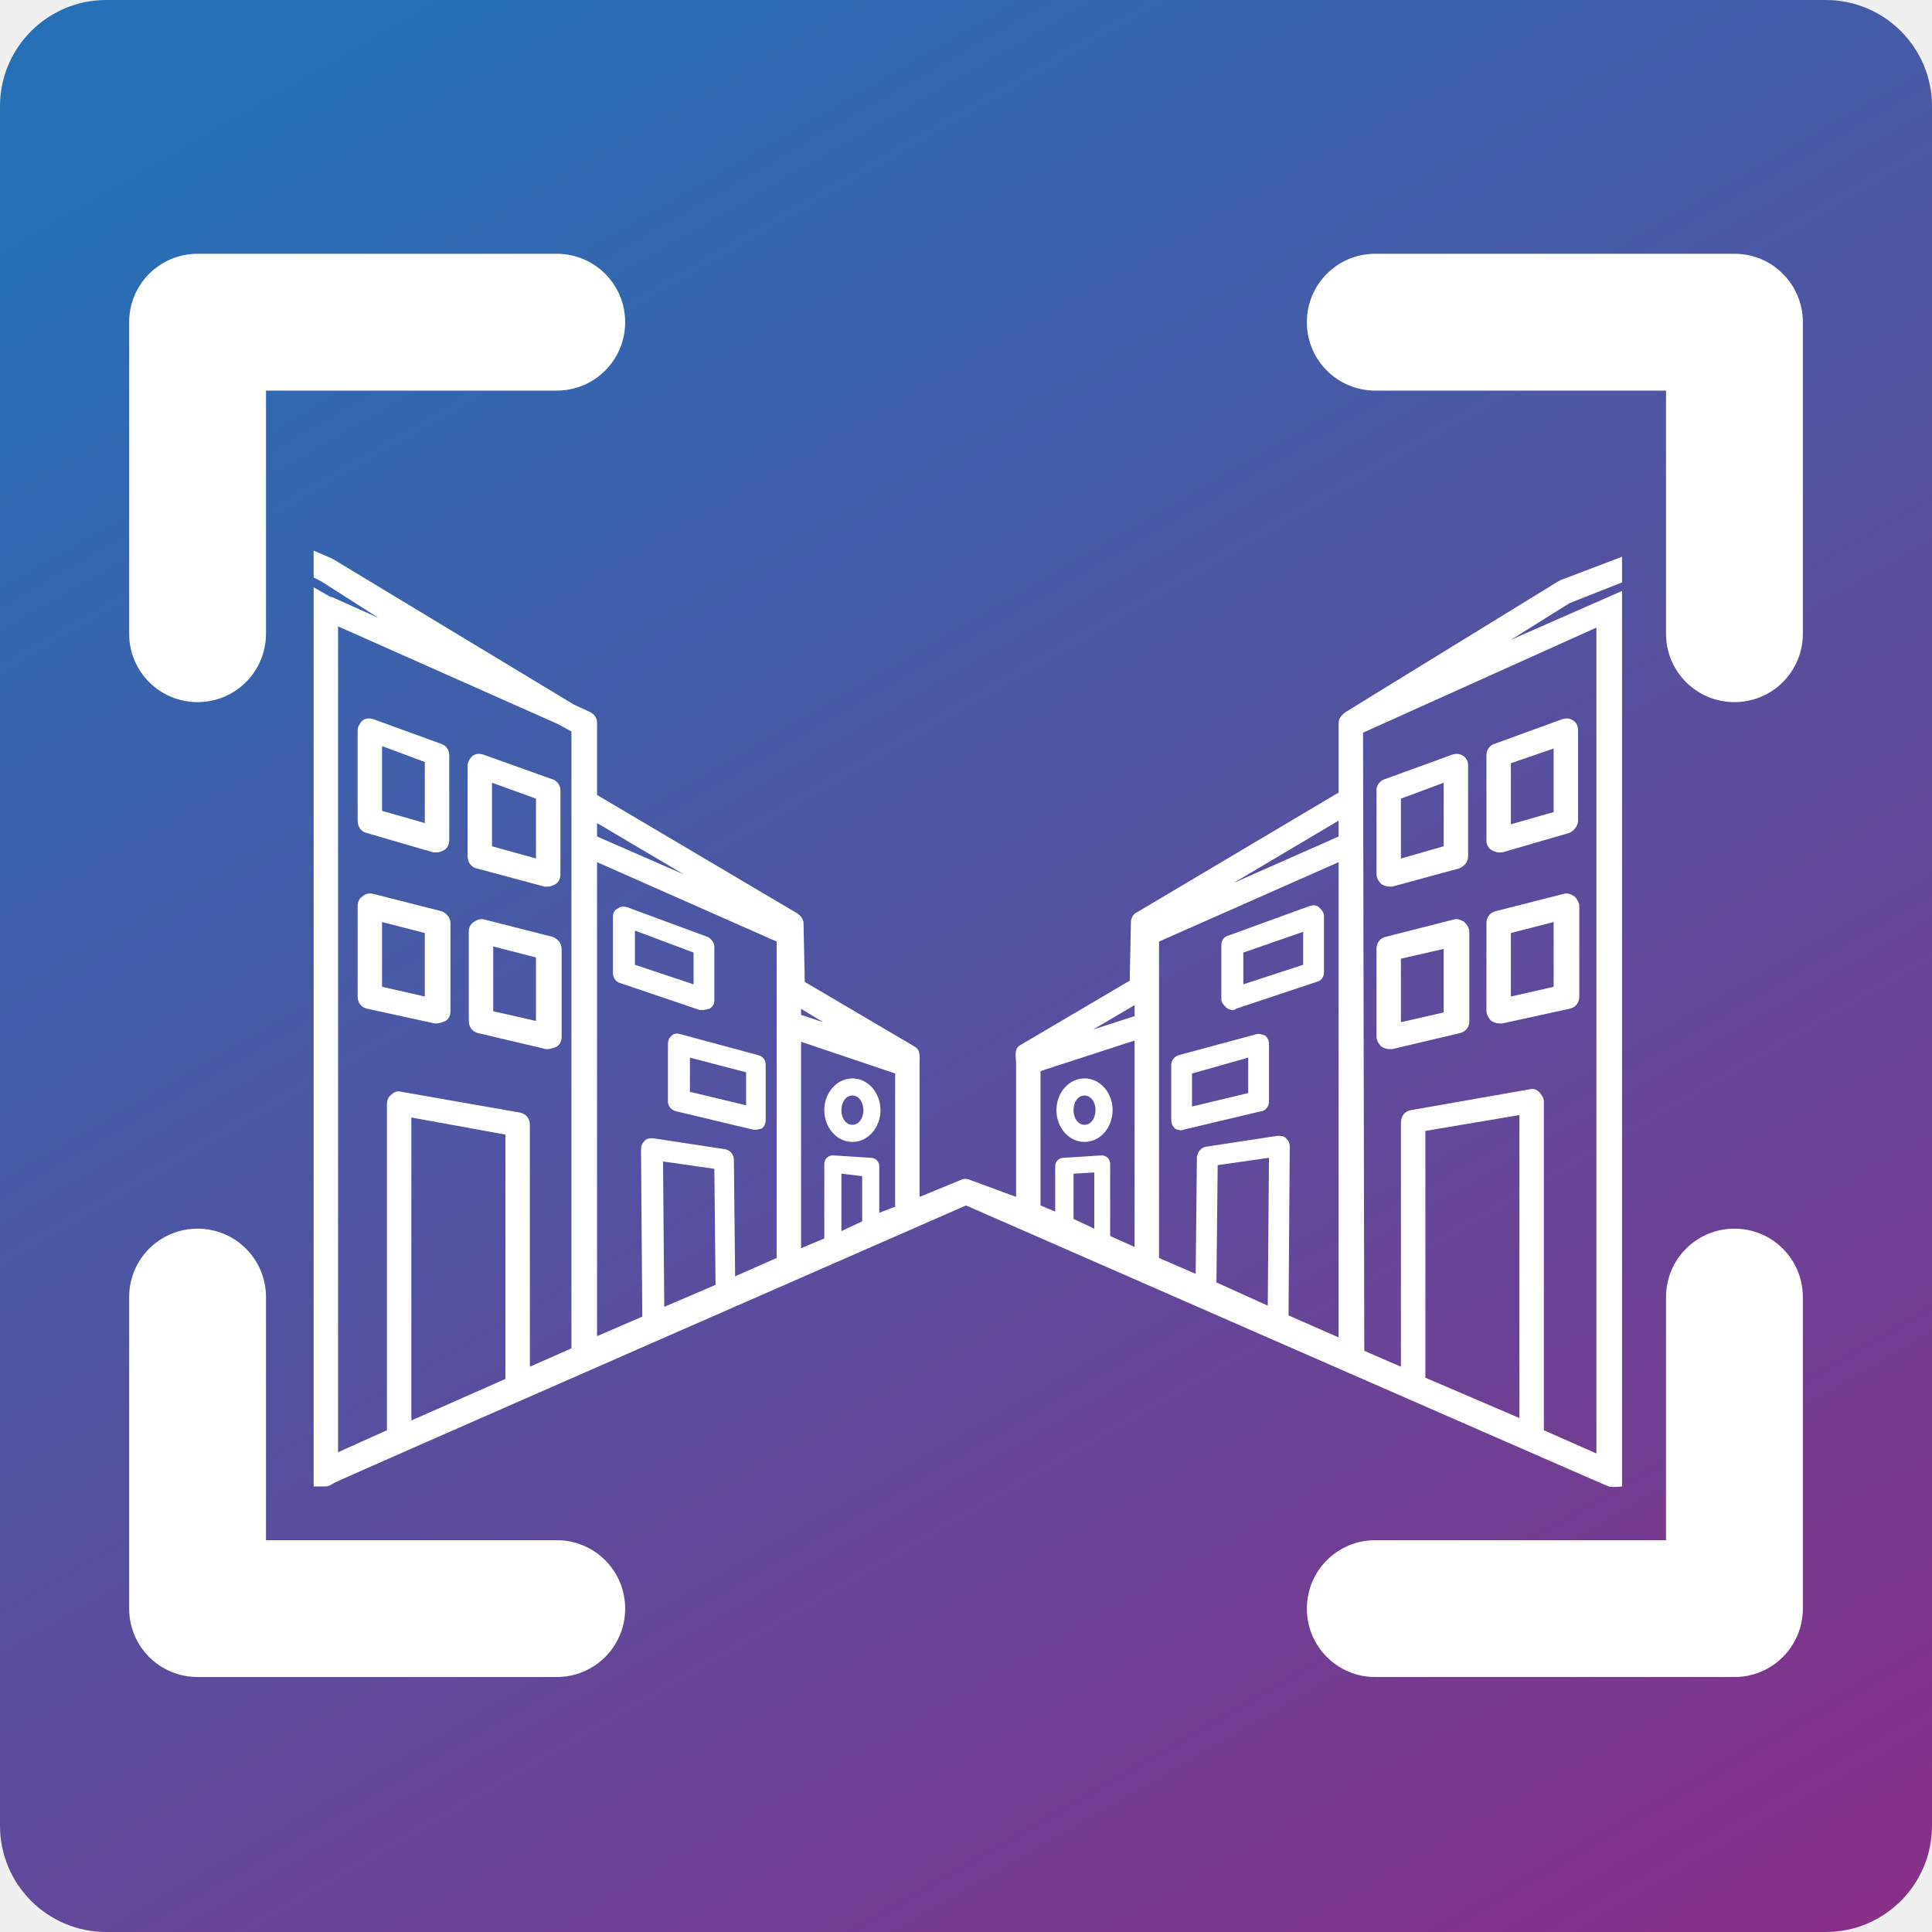
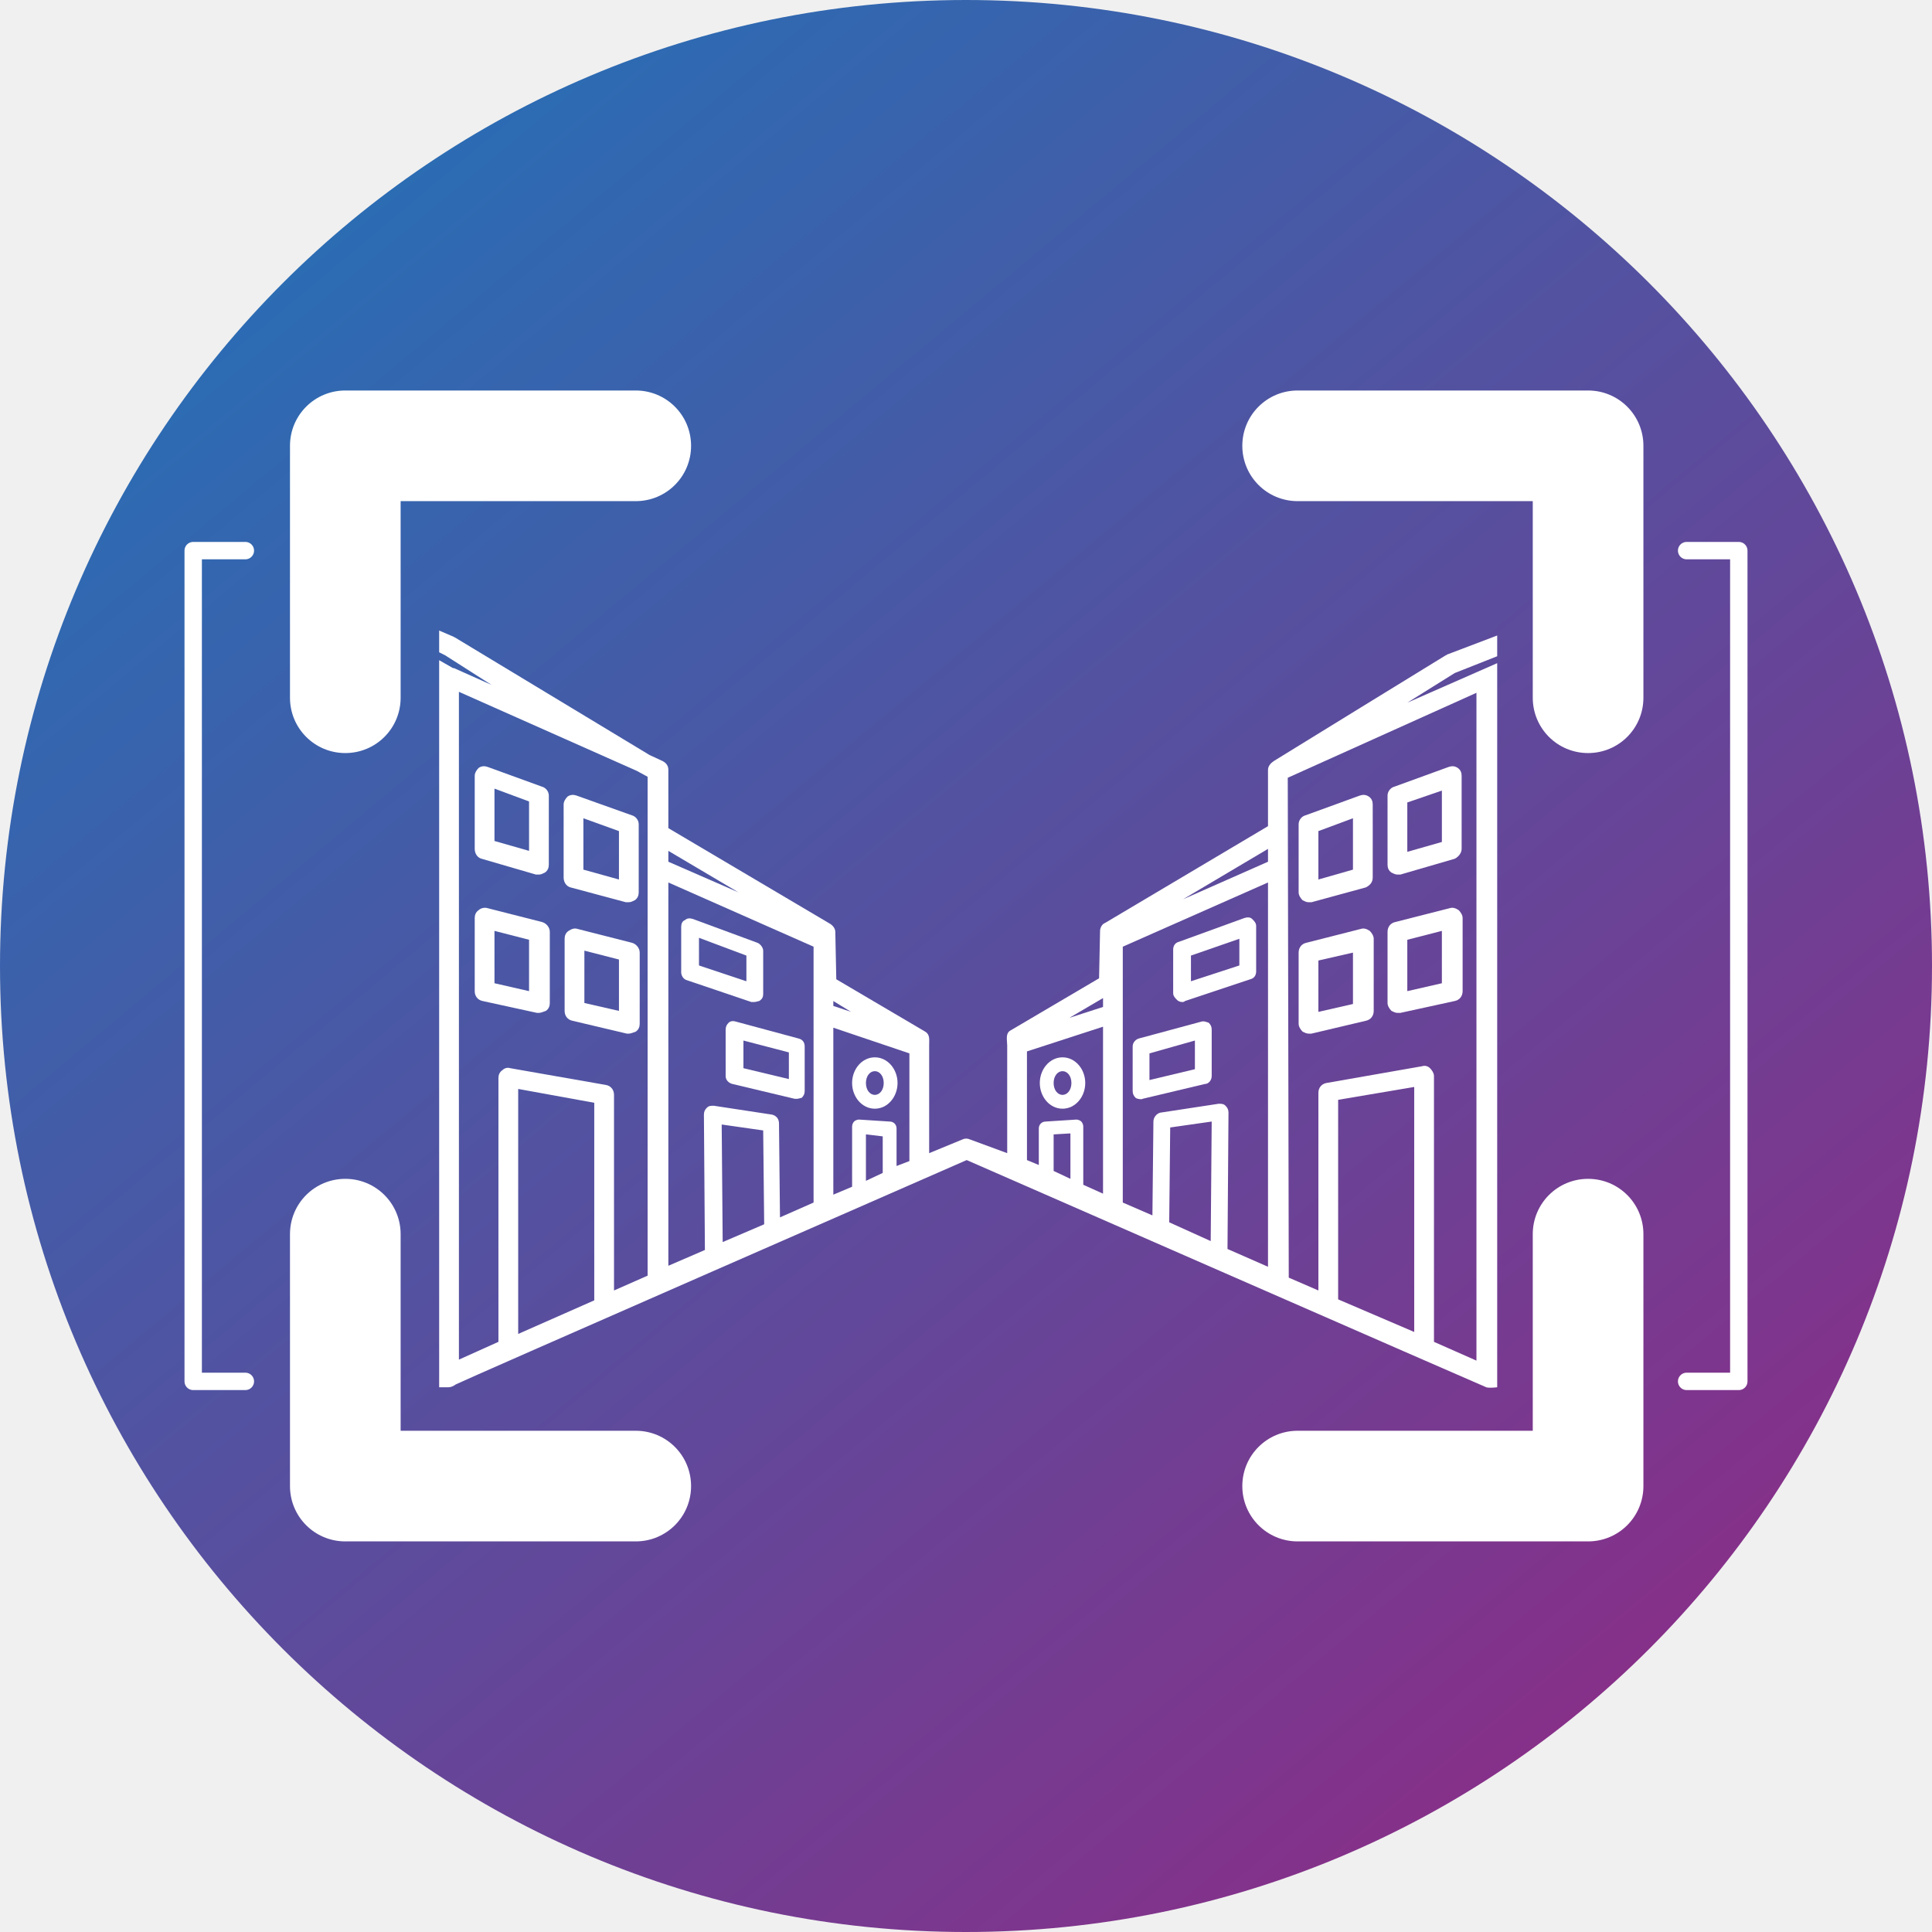
<svg xmlns="http://www.w3.org/2000/svg" width="30" height="30" viewBox="0 0 30 30" fill="none">
  <defs>
-     <linearGradient id="panoramaxGradient" gradientUnits="userSpaceOnUse" x1="41.264" y1="25.877" x2="21.286" y2="-8.727">
+     <linearGradient id="panoramaxGradient" gradientUnits="userSpaceOnUse" x1="27.000" y1="28.500" x2="4.500" y2="1.500">
      <stop offset="0" stop-color="#8F2A85" />
      <stop offset="1" stop-color="#2570B6" />
    </linearGradient>
  </defs>
-   <rect width="30" height="30" rx="1.65" fill="url(#panoramaxGradient)" />
-   <g transform="matrix(0.028601 0 0 0.028601 0 2.35)" fill="#FFFFFF">
+   <circle cx="15" cy="15" r="15" fill="url(#panoramaxGradient)" />
+   <path d="M3.810,8.550H3.000V21.450H3.810" stroke="#FFFFFF" stroke-width="0.270" stroke-linecap="round" stroke-linejoin="round" fill="none" />
+   <path d="M26.190,8.550H27.000V21.450H26.190" stroke="#FFFFFF" stroke-width="0.270" stroke-linecap="round" stroke-linejoin="round" fill="none" />
+   <g transform="matrix(0.023128 0 0 0.023128 2.8811 4.7775)" fill="#FFFFFF">
    <path d="m 237.266,380.612 c -0.663,0 -1.327,0 -1.99,0 L 198.797,369.999 c -2.653,-0.663 -4.643,-3.316 -4.643,-6.633 V 314.285 c 0,-1.99 1.327,-3.98 2.653,-5.306 1.99,-1.327 3.98,-1.327 5.969,-0.663 l 36.48,13.265 c 2.653,0.663 4.643,3.316 4.643,5.969 v 46.429 c 0,1.99 -0.663,3.98 -2.653,5.306 -1.327,0.663 -2.653,1.327 -3.98,1.327 z m -29.847,-22.551 23.214,6.633 v -33.163 l -23.214,-8.622 z" />
    <path d="m 237.266,473.469 c -0.663,0 -0.663,0 -1.327,0 l -36.48,-7.959 c -3.316,-0.663 -5.306,-3.316 -5.306,-6.633 v -49.082 c 0,-1.99 0.663,-3.98 2.653,-5.306 1.327,-1.327 3.98,-1.99 5.969,-1.327 l 36.48,9.286 c 2.653,0.663 5.306,3.316 5.306,6.633 v 47.755 c 0,1.99 -0.663,3.98 -2.653,5.306 -1.99,0.663 -3.316,1.327 -4.643,1.327 z m -29.847,-19.898 23.214,5.306 v -34.49 l -23.214,-5.969 z" />
    <path d="m 297.624,487.398 c -0.663,0 -1.327,0 -1.327,0 l -36.48,-8.622 c -3.316,-0.663 -5.306,-3.316 -5.306,-6.633 v -48.419 c 0,-1.99 0.663,-3.98 2.653,-5.306 1.99,-1.327 3.98,-1.99 5.969,-1.327 l 36.48,9.286 c 2.653,0.663 5.306,3.316 5.306,6.633 v 47.755 c 0,1.99 -0.663,3.98 -2.653,5.306 -1.99,0.663 -3.316,1.327 -4.643,1.327 z m -29.847,-20.561 23.214,5.306 v -34.49 l -23.214,-5.969 z" />
    <path d="m 381.859,466.173 c -0.663,0 -1.327,0 -1.99,0 l -43.112,-14.592 c -2.653,-0.663 -3.98,-3.316 -3.98,-5.306 v -30.51 c 0,-1.99 0.663,-3.98 2.653,-4.643 1.327,-1.327 3.316,-1.327 5.306,-0.663 l 43.112,15.918 c 1.99,0.663 3.98,3.316 3.98,5.306 v 29.184 c 0,1.99 -0.663,3.316 -2.653,4.643 -0.663,0 -1.99,0.663 -3.316,0.663 z m -37.143,-24.541 31.837,10.612 V 435 l -31.837,-11.939 z" />
    <path d="m 410.379,531.174 c -0.663,0 -0.663,0 -1.327,0 l -41.786,-9.949 c -2.653,-0.663 -4.643,-2.653 -4.643,-5.306 v -31.174 c 0,-1.99 0.663,-3.316 1.99,-4.643 1.327,-1.327 3.316,-1.327 5.306,-0.663 l 41.786,11.276 c 2.653,0.663 3.98,2.653 3.98,5.306 v 29.847 c 0,1.99 -0.663,3.316 -1.99,4.643 -0.663,0 -1.99,0.663 -3.316,0.663 z m -35.816,-20.561 30.51,7.296 v -17.908 l -30.51,-7.959 z" />
    <path d="m 297.624,399.183 c -0.663,0 -1.327,0 -1.99,0 l -37.143,-9.949 c -2.653,-0.663 -4.643,-3.316 -4.643,-6.633 v -49.082 c 0,-1.99 1.327,-3.98 2.653,-5.306 1.99,-1.327 3.98,-1.327 5.969,-0.663 l 37.143,13.265 c 2.653,0.663 4.643,3.316 4.643,5.969 v 45.765 c 0,1.99 -0.663,3.98 -2.653,5.306 -1.327,0.663 -2.653,1.327 -3.98,1.327 z m -30.51,-21.888 23.878,6.633 v -32.5 l -23.878,-8.622 z" />
    <path d="m 462.777,537.806 c -8.622,0 -15.255,-7.959 -15.255,-17.245 0,-9.286 6.633,-17.245 15.255,-17.245 8.622,0 15.255,7.959 15.255,17.245 0,9.286 -6.633,17.245 -15.255,17.245 z m 0,-25.204 c -3.316,0 -5.969,3.316 -5.969,7.959 0,4.643 2.653,7.959 5.969,7.959 3.316,0 5.969,-3.316 5.969,-7.959 0,-4.643 -2.653,-7.959 -5.969,-7.959 z" />
    <path d="m 813.646,380.612 c -1.327,0 -2.653,-0.663 -3.98,-1.327 -1.99,-1.327 -2.653,-3.316 -2.653,-5.306 v -46.429 c 0,-2.653 1.99,-5.306 4.643,-5.969 l 36.48,-13.265 c 1.99,-0.663 3.98,-0.663 5.969,0.663 1.99,1.327 2.653,3.316 2.653,5.306 v 49.082 c 0,2.653 -1.99,5.306 -4.643,6.633 l -36.48,10.612 c -0.663,0 -1.327,0 -1.99,0 z m 6.633,-48.419 v 33.163 l 23.214,-6.633 v -34.49 z" />
    <path d="m 813.646,473.469 c -1.327,0 -2.653,-0.663 -3.98,-1.327 -1.327,-1.327 -2.653,-3.316 -2.653,-5.306 v -47.755 c 0,-3.316 1.99,-5.969 5.306,-6.633 l 36.48,-9.286 c 1.99,-0.663 3.98,0 5.969,1.327 1.327,1.327 2.653,3.316 2.653,5.306 v 49.082 c 0,3.316 -1.99,5.969 -5.306,6.633 l -36.48,7.959 c -1.327,0 -1.327,0 -1.99,0 z m 6.633,-49.082 v 34.49 l 23.214,-5.306 v -35.153 z" />
    <path d="m 753.952,487.398 c -1.327,0 -2.653,-0.663 -3.98,-1.327 -1.327,-1.327 -2.653,-3.316 -2.653,-5.306 V 433.01 c 0,-3.316 1.99,-5.969 5.306,-6.633 l 36.48,-9.286 c 1.99,-0.663 3.98,0 5.969,1.327 1.327,1.327 2.653,3.316 2.653,5.306 v 48.419 c 0,3.316 -1.99,5.969 -5.306,6.633 l -36.48,8.622 c -0.663,0 -1.327,0 -1.99,0 z m 6.633,-49.082 v 34.49 l 23.214,-5.306 V 433.01 Z" />
    <path d="m 669.054,466.173 c -1.327,0 -2.653,-0.663 -3.316,-1.327 -1.327,-1.327 -2.653,-2.653 -2.653,-4.643 V 431.02 c 0,-2.653 1.327,-4.643 3.98,-5.306 l 43.776,-15.918 c 1.99,-0.663 3.98,-0.663 5.306,0.663 1.327,1.327 2.653,2.653 2.653,4.643 v 30.51 c 0,2.653 -1.327,4.643 -3.98,5.306 l -43.776,14.592 c -0.663,0.663 -1.327,0.663 -1.99,0.663 z m 5.969,-31.174 v 17.245 l 32.5,-10.612 v -17.908 z" />
    <path d="m 637.88,530.51 c -1.327,-1.327 -1.99,-2.653 -1.99,-4.643 v -29.847 c 0,-2.653 1.99,-4.643 3.98,-5.306 l 41.786,-11.276 c 1.99,-0.663 3.316,0 5.306,0.663 1.327,1.327 1.99,2.653 1.99,4.643 v 31.174 c 0,2.653 -1.99,5.306 -4.643,5.306 l -41.786,9.949 c -0.663,0.663 -3.98,0 -4.643,-0.663 z m 9.286,-29.847 v 17.908 l 30.51,-7.296 v -19.235 z" />
    <path d="m 753.952,399.183 c -1.327,0 -2.653,-0.663 -3.98,-1.327 -1.327,-1.327 -2.653,-3.316 -2.653,-5.306 v -45.765 c 0,-2.653 1.99,-5.306 4.643,-5.969 l 36.48,-13.265 c 1.99,-0.663 3.98,-0.663 5.969,0.663 1.99,1.327 2.653,3.316 2.653,5.306 v 49.082 c 0,3.316 -1.99,5.306 -4.643,6.633 l -36.48,9.949 c -0.663,0 -1.327,0 -1.99,0 z m 6.633,-47.755 v 32.5 l 23.214,-6.633 v -34.49 z" />
    <path d="m 588.798,537.806 c -8.622,0 -15.255,-7.959 -15.255,-17.245 0,-9.286 6.633,-17.245 15.255,-17.245 8.622,0 15.255,7.959 15.255,17.245 0,9.286 -6.633,17.245 -15.255,17.245 z m 0,-25.204 c -3.316,0 -5.969,3.316 -5.969,7.959 0,4.643 2.653,7.959 5.969,7.959 3.316,0 5.969,-3.316 5.969,-7.959 0,-4.643 -2.653,-7.959 -5.969,-7.959 z" />
    <path d="M 880.636,234.03 V 220.101 l -33.163,12.602 c -0.663,0 -0.663,0.663 -1.327,0.663 0,0 -113.419,69.643 -115.409,70.97 -1.99,1.327 -3.98,3.316 -3.98,5.969 v 37.806 l -109.439,65 c -1.99,0.663 -3.316,3.316 -3.316,5.306 l -0.663,31.837 -59.694,35.153 c -3.316,1.99 -1.99,6.633 -1.99,9.949 0,3.316 0,72.296 0,72.296 L 526.451,558.367 c -1.327,-0.663 -3.316,-0.663 -4.643,0 l -22.551,9.286 c 0,0 0,-71.633 0,-72.296 0,-3.98 0.663,-7.296 -2.653,-9.286 l -59.694,-35.153 -0.663,-31.837 c 0,-1.99 -1.327,-3.98 -3.316,-5.306 L 324.154,349.438 v -39.133 c 0,-2.653 -1.327,-4.643 -3.98,-5.969 l -8.622,-3.98 -130.664,-78.929 c -0.663,0 -0.663,-0.663 -1.327,-0.663 l -9.286,-3.98 v 14.592 l 3.98,1.99 31.174,19.898 -25.204,-11.276 c -0.663,0 -0.663,0 -0.663,0 l -9.286,-5.306 v 15.918 458.981 13.265 h 5.969 c 1.99,0 3.316,-0.663 5.306,-1.99 1.99,-1.327 342.909,-150.562 342.909,-150.562 0,0 346.889,151.888 348.879,152.552 1.99,0.663 7.296,0 7.296,0 V 711.582 252.601 238.672 l -60.357,26.531 31.837,-19.898 z M 274.409,666.48 223.338,689.031 V 524.541 l 51.072,9.286 z m 35.816,-290.511 v 273.93 l -22.551,9.949 V 528.52 c 0,-3.316 -1.99,-5.969 -5.306,-6.633 l -64.337,-11.276 c -1.99,-0.663 -3.98,0 -5.306,1.327 -1.99,1.327 -2.653,3.316 -2.653,5.306 v 177.092 l -26.531,11.939 V 257.907 l 119.388,53.061 7.296,3.98 z m 13.929,-11.276 47.092,27.857 -47.092,-20.561 z m 35.816,183.725 27.857,3.98 0.663,63.01 -27.857,11.939 z m 61.684,-76.939 c 0,0.663 0,1.99 0,2.653 v 126.684 l -22.551,9.949 -0.663,-63.01 c 0,-3.316 -1.99,-5.306 -4.643,-5.969 l -39.133,-5.969 c -1.99,0 -3.316,0 -4.643,1.327 -1.327,1.327 -1.99,2.653 -1.99,4.643 l 0.663,90.868 -24.541,10.612 V 385.918 l 97.5,43.112 z m 13.265,-5.969 11.939,7.296 -11.939,-3.98 z m 33.163,115.409 -11.276,5.306 v -31.174 l 11.276,1.327 z m 17.908,-7.959 -8.622,3.316 v -25.204 c 0,-2.653 -1.99,-4.643 -4.643,-4.643 l -20.561,-1.327 c -1.327,0 -2.653,0.663 -3.316,1.327 -0.663,0.663 -1.327,1.99 -1.327,3.316 v 40.459 l -12.602,5.306 V 483.418 l 51.072,17.245 z m 108.113,11.939 -11.276,-5.306 v -24.541 l 11.276,-0.663 z m 21.888,9.949 -13.265,-5.969 V 549.745 c 0,-1.327 -0.663,-2.653 -1.327,-3.316 -0.663,-0.663 -1.99,-1.327 -3.316,-1.327 l -20.561,1.327 c -2.653,0 -4.643,1.99 -4.643,4.643 v 24.541 l -7.959,-3.316 v -72.959 l 51.072,-16.582 z m 0,-125.358 -22.551,7.296 22.551,-13.265 z m 72.296,157.194 -27.857,-12.602 0.663,-63.674 27.857,-3.98 z m 38.47,17.245 -27.194,-11.939 0.663,-91.531 c 0,-1.99 -0.663,-3.316 -1.99,-4.643 -1.327,-1.327 -2.653,-1.327 -4.643,-1.327 l -39.133,5.969 c -2.653,0.663 -4.643,3.316 -4.643,5.969 l -0.663,63.01 -19.898,-8.622 v -126.684 -45.102 l 97.5,-43.112 z m 0,-271.94 -57.041,25.204 57.041,-33.827 z m 47.092,293.828 V 531.837 l 51.072,-8.622 v 164.49 z m 92.858,-407.246 v 448.369 l -28.52,-12.602 V 515.918 c 0,-1.99 -1.327,-3.98 -2.653,-5.306 -1.327,-1.327 -3.316,-1.99 -5.306,-1.327 l -64.337,11.276 c -3.316,0.663 -5.306,3.316 -5.306,6.633 v 132.654 l -19.898,-8.622 -0.663,-335.613 z" />
    <path d="m 941.657,299.03 c -20.561,0 -37.143,-16.582 -37.143,-37.143 V 129.897 H 746.656 c -20.561,0 -37.143,-16.582 -37.143,-37.143 0,-20.561 16.582,-37.143 37.143,-37.143 h 195.001 c 20.561,0 37.143,16.582 37.143,37.143 V 261.887 c 0,20.561 -16.582,37.143 -37.143,37.143 z" />
    <path d="M 302.267,828.317 H 107.266 c -20.561,0 -37.143,-16.582 -37.143,-37.143 V 622.041 c 0,-20.561 16.582,-37.143 37.143,-37.143 20.561,0 37.143,16.582 37.143,37.143 v 131.99 h 157.858 c 20.561,0 37.143,16.582 37.143,37.143 0,20.561 -16.582,37.143 -37.143,37.143 z" />
    <path d="m 107.266,299.03 c -20.561,0 -37.143,-16.582 -37.143,-37.143 V 92.754 c 0,-20.561 16.582,-37.143 37.143,-37.143 h 195.001 c 20.561,0 37.143,16.582 37.143,37.143 0,20.561 -16.582,37.143 -37.143,37.143 H 144.409 v 131.99 c 0,20.561 -16.582,37.143 -37.143,37.143 z" />
    <path d="M 941.657,828.317 H 746.656 c -20.561,0 -37.143,-16.582 -37.143,-37.143 0,-20.561 16.582,-37.143 37.143,-37.143 H 904.514 V 622.041 c 0,-20.561 16.582,-37.143 37.143,-37.143 20.561,0 37.143,16.582 37.143,37.143 v 169.133 c 0,20.561 -16.582,37.143 -37.143,37.143 z" />
  </g>
</svg>
